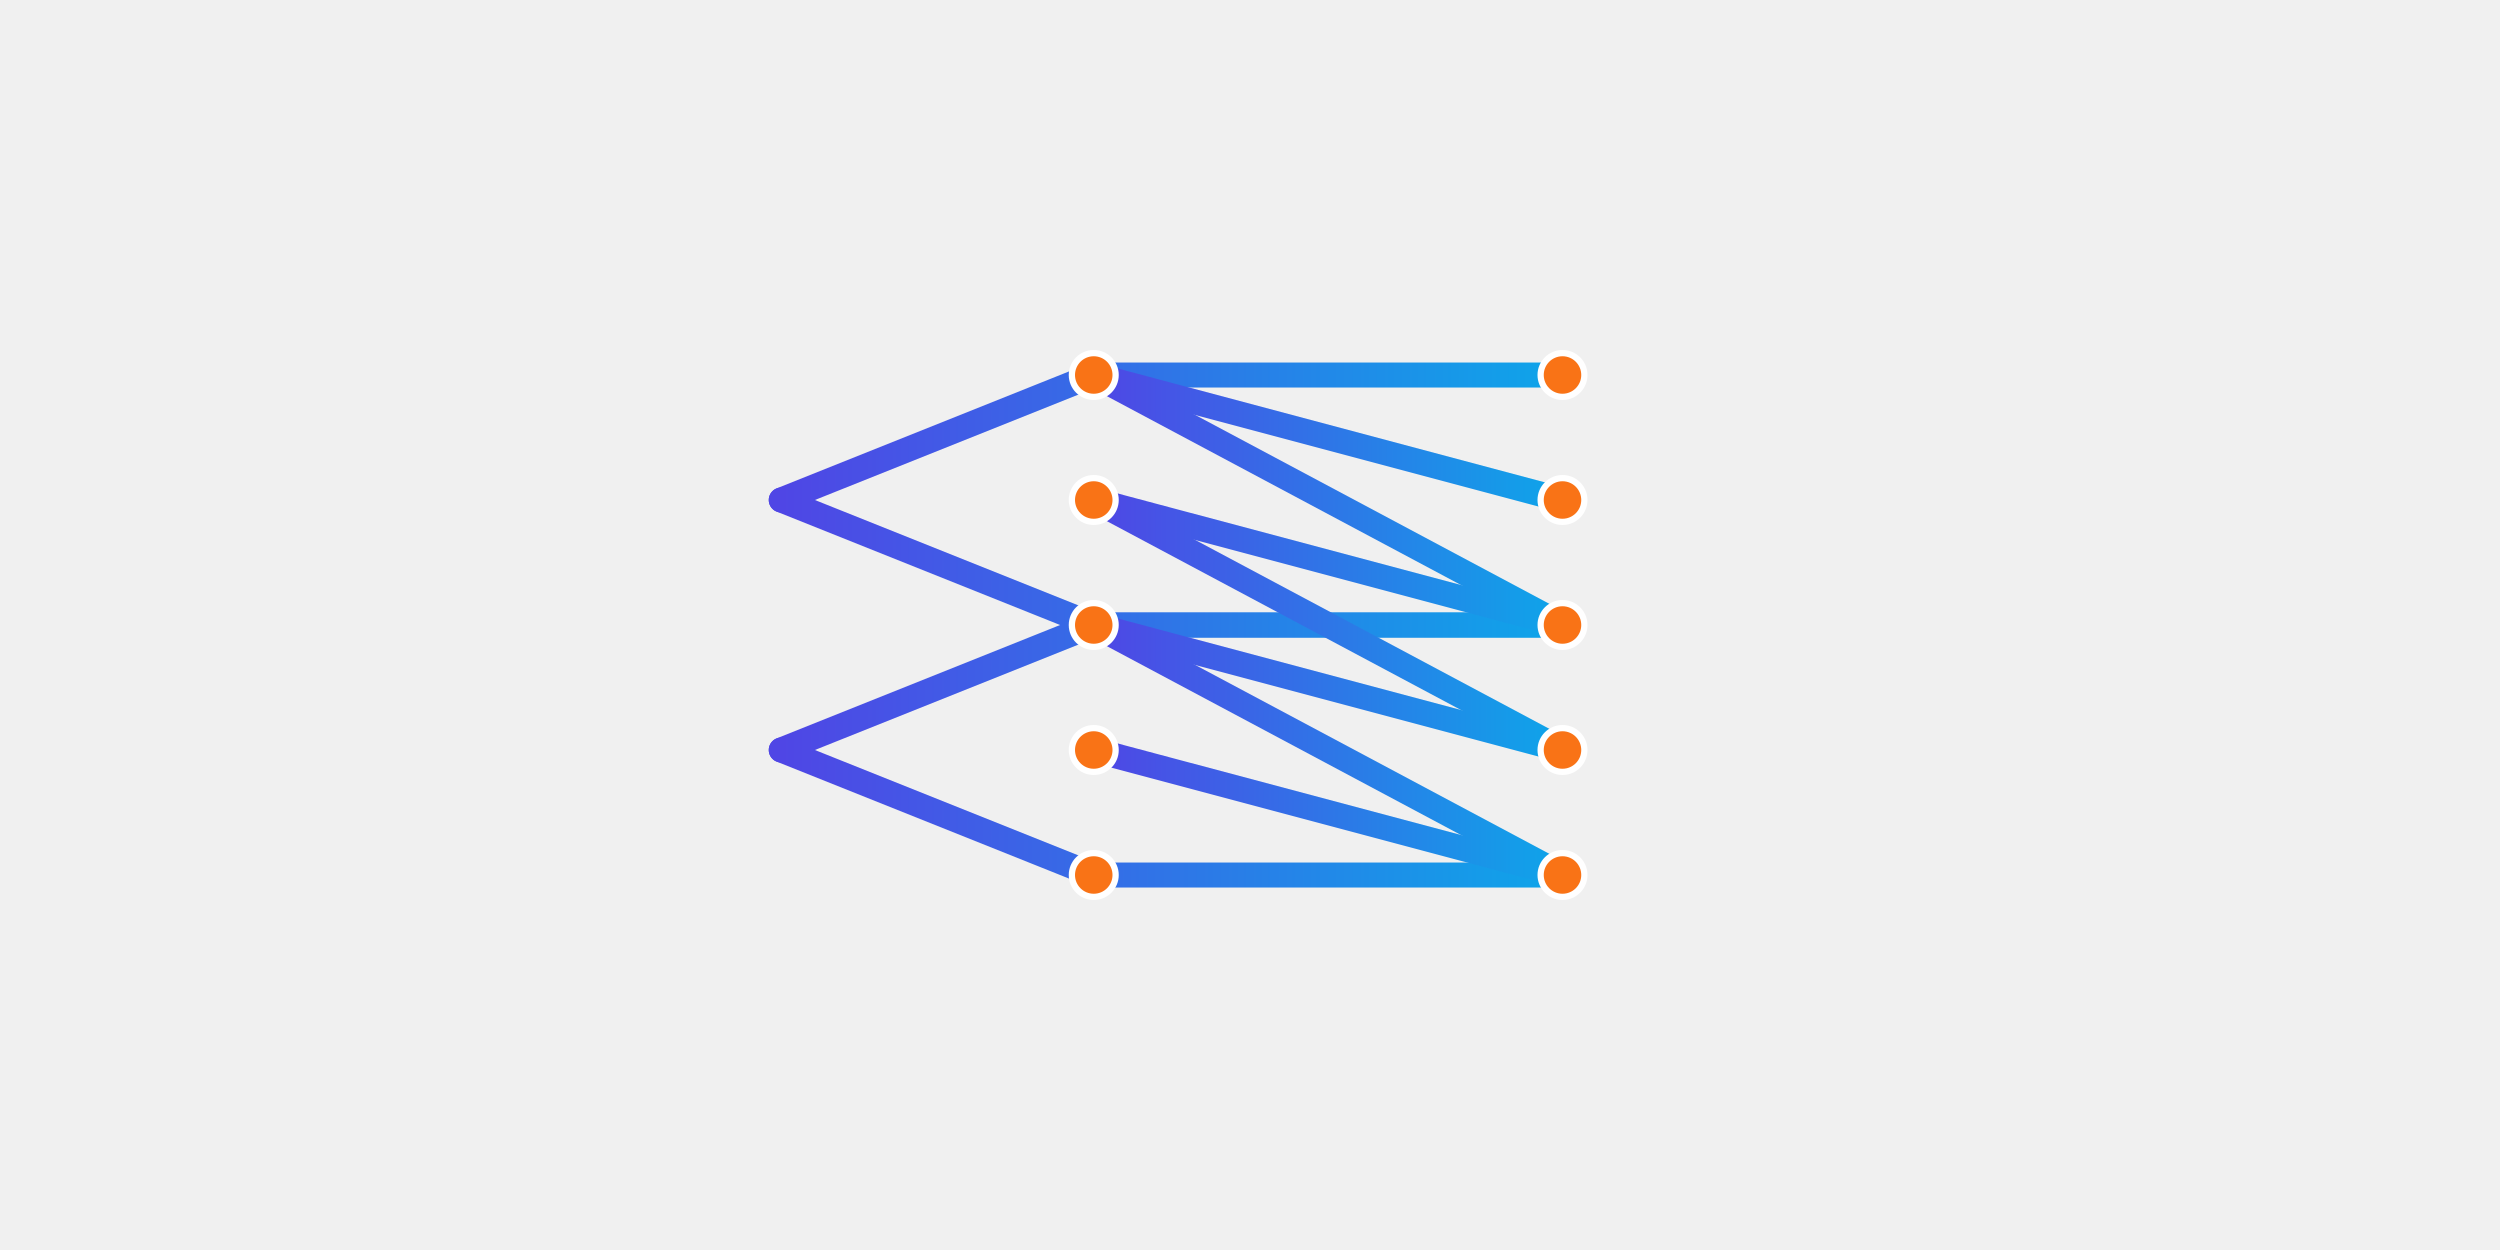
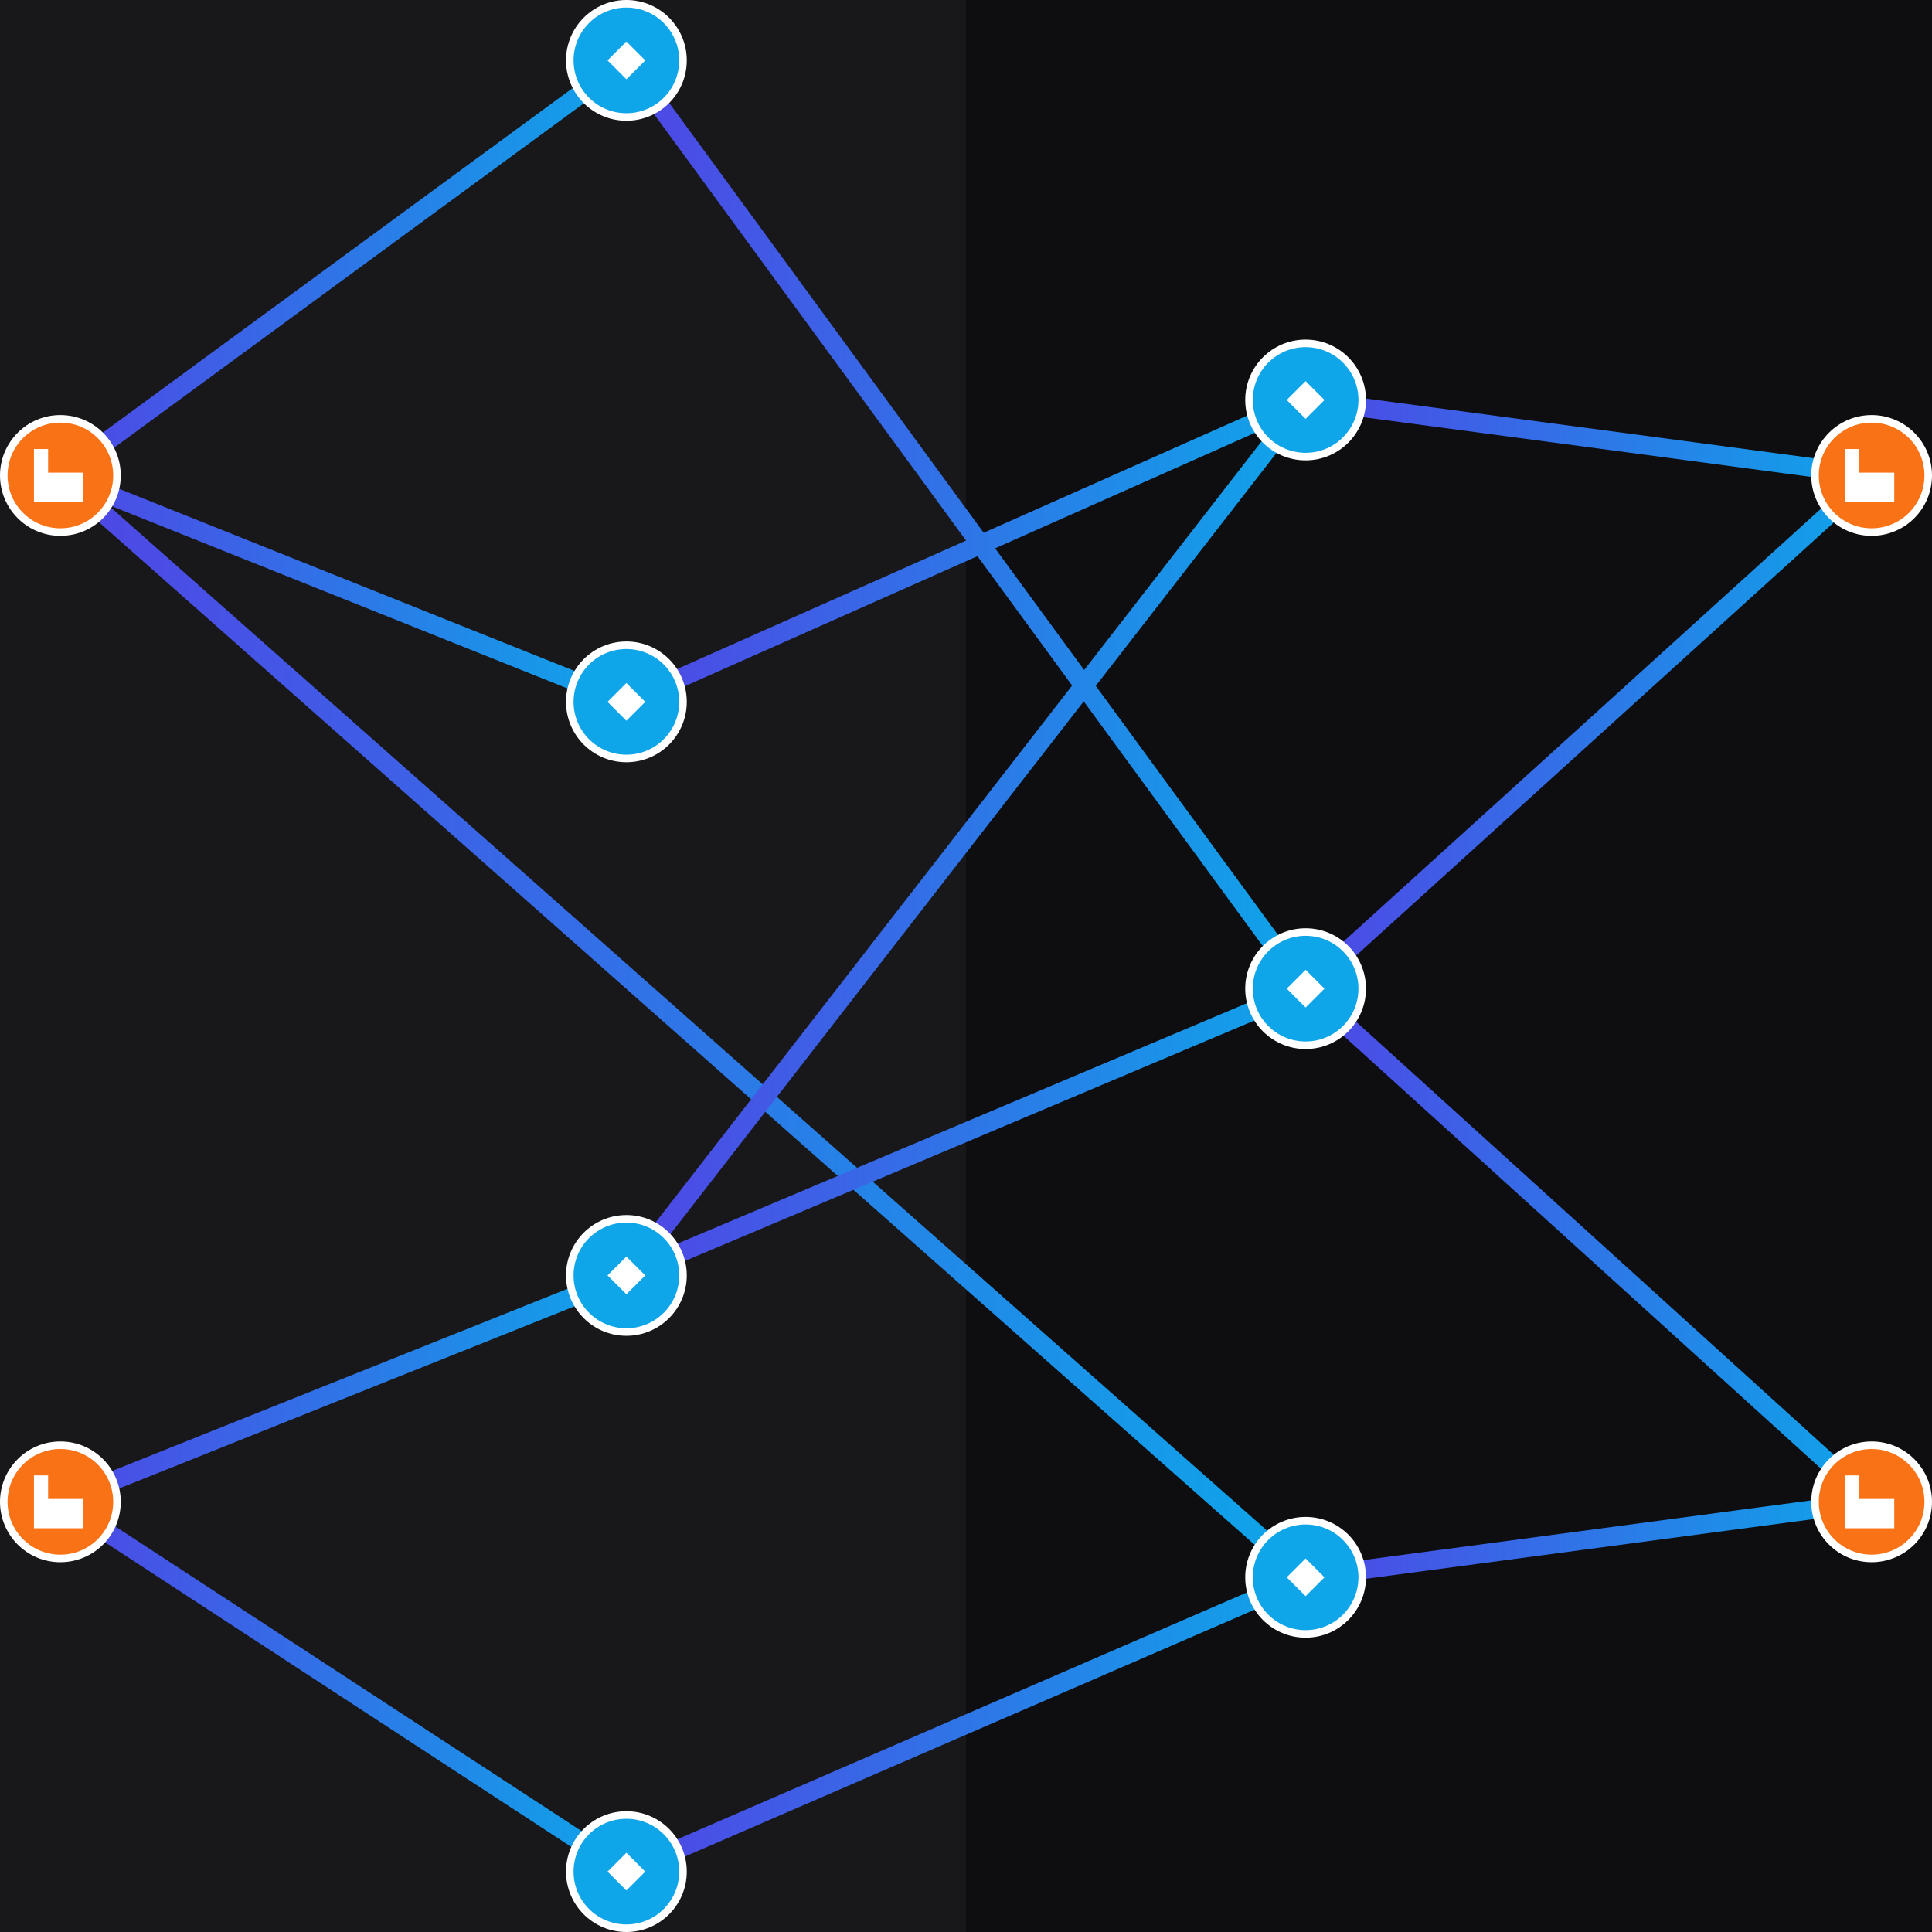
- <svg xmlns="http://www.w3.org/2000/svg" viewBox="0 0 800 400">
+ <svg xmlns="http://www.w3.org/2000/svg" width="512" height="512" viewBox="-6 -6 512 512">
  <defs>
    <linearGradient id="lineGrad" x1="0%" y1="0%" x2="100%" y2="0%">
      <stop offset="0%" stop-color="#4F46E5" />
      <stop offset="100%" stop-color="#0EA5E9" />
    </linearGradient>
+     <g id="vpk-node">
+       <circle cx="0" cy="0" r="16" fill="#FFFFFF" />
+       <circle cx="0" cy="0" r="14" fill="#F97316" />
+       <path d="M -7,-7 L -2,-7 L -2,-2 L 6,-2 L 6,7 L -7,7 Z" fill="#FFFFFF" />
+       <path d="M -2,-7 L -2,-2 L 6,-2" fill="none" stroke="#F97316" stroke-width="2.5" stroke-linecap="round" />
+     </g>
+     <g id="dag-node">
+       <circle cx="0" cy="0" r="16" fill="#FFFFFF" />
+       <circle cx="0" cy="0" r="14" fill="#0EA5E9" />
+       <polygon points="0,-5 5,0 0,5 -5,0" fill="#FFFFFF" />
+     </g>
  </defs>
-   <g stroke="url(#lineGrad)" stroke-linecap="round" fill="none">
-     <line x1="100" y1="160" x2="250" y2="160" stroke-width="20" />
-     <line x1="100" y1="240" x2="250" y2="240" stroke-width="20" />
+   <rect x="-6" y="-6" width="256" height="512" fill="#18181B" />
+   <rect x="250" y="-6" width="256" height="512" fill="#0E0E11" />
+   <g stroke="url(#lineGrad)" stroke-width="5" stroke-linecap="round" stroke-linejoin="round" fill="none">
+     <line x1="10" y1="120" x2="160" y2="10" />
+     <line x1="10" y1="120" x2="160" y2="180" />
+     <line x1="10" y1="120" x2="340" y2="412" />
+     <line x1="10" y1="392" x2="160" y2="332" />
+     <line x1="10" y1="392" x2="160" y2="490" />
+     <line x1="160" y1="10" x2="340" y2="256" />
+     <line x1="160" y1="180" x2="340" y2="100" />
+     <line x1="160" y1="332" x2="340" y2="100" />
+     <line x1="160" y1="332" x2="340" y2="256" />
+     <line x1="160" y1="490" x2="340" y2="412" />
+     <line x1="340" y1="100" x2="490" y2="120" />
+     <line x1="340" y1="256" x2="490" y2="120" />
+     <line x1="340" y1="256" x2="490" y2="392" />
+     <line x1="340" y1="412" x2="490" y2="392" />
  </g>
-   <g stroke="url(#lineGrad)" stroke-width="8" stroke-linecap="round" stroke-linejoin="round" fill="none">
-     <path d="M 250 160 L 350 120 L 500 120" />
-     <path d="M 250 160 L 350 160 L 500 160" />
-     <path d="M 250 160 L 350 200 L 500 200" />
-     <path d="M 250 240 L 350 200 L 500 200" />
-     <path d="M 250 240 L 350 240 L 500 240" />
-     <path d="M 250 240 L 350 280 L 500 280" />
-     <line x1="500" y1="120" x2="500" y2="160" />
-     <line x1="500" y1="160" x2="500" y2="200" />
-     <line x1="500" y1="200" x2="500" y2="240" />
-     <line x1="500" y1="240" x2="500" y2="280" />
-     <line x1="350" y1="120" x2="500" y2="160" />
-     <line x1="350" y1="160" x2="500" y2="200" />
-     <line x1="350" y1="200" x2="500" y2="240" />
-     <line x1="350" y1="240" x2="500" y2="280" />
-     <line x1="350" y1="120" x2="500" y2="200" />
-     <line x1="350" y1="160" x2="500" y2="240" />
-     <line x1="350" y1="200" x2="500" y2="280" />
-   </g>
-   <g fill="#F97316" stroke="#FFFFFF" stroke-width="2">
-     <circle cx="350" cy="120" r="7" />
-     <circle cx="350" cy="160" r="7" />
-     <circle cx="350" cy="200" r="7" />
-     <circle cx="350" cy="240" r="7" />
-     <circle cx="350" cy="280" r="7" />
-     <circle cx="500" cy="120" r="7" />
-     <circle cx="500" cy="160" r="7" />
-     <circle cx="500" cy="200" r="7" />
-     <circle cx="500" cy="240" r="7" />
-     <circle cx="500" cy="280" r="7" />
-   </g>
+   <use href="#dag-node" x="160" y="10" />
+   <use href="#dag-node" x="160" y="180" />
+   <use href="#dag-node" x="160" y="332" />
+   <use href="#dag-node" x="160" y="490" />
+   <use href="#dag-node" x="340" y="100" />
+   <use href="#dag-node" x="340" y="256" />
+   <use href="#dag-node" x="340" y="412" />
+   <use href="#vpk-node" x="10" y="120" />
+   <use href="#vpk-node" x="10" y="392" />
+   <use href="#vpk-node" x="490" y="120" />
+   <use href="#vpk-node" x="490" y="392" />
</svg>
